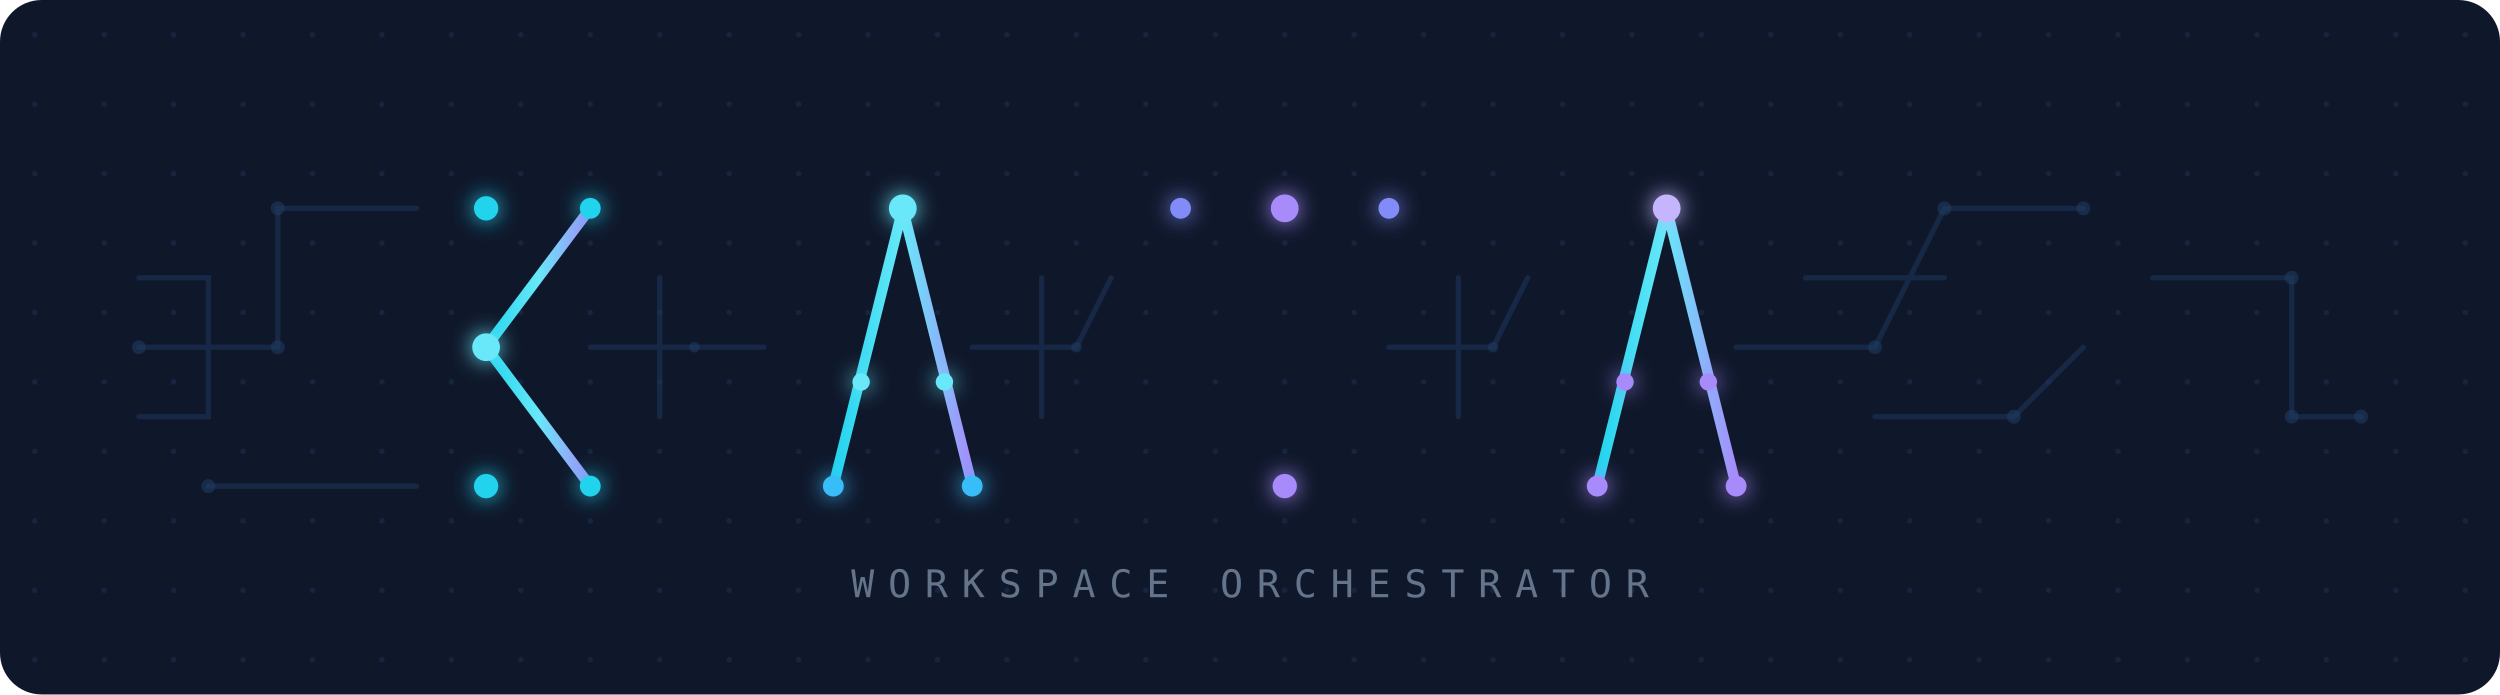
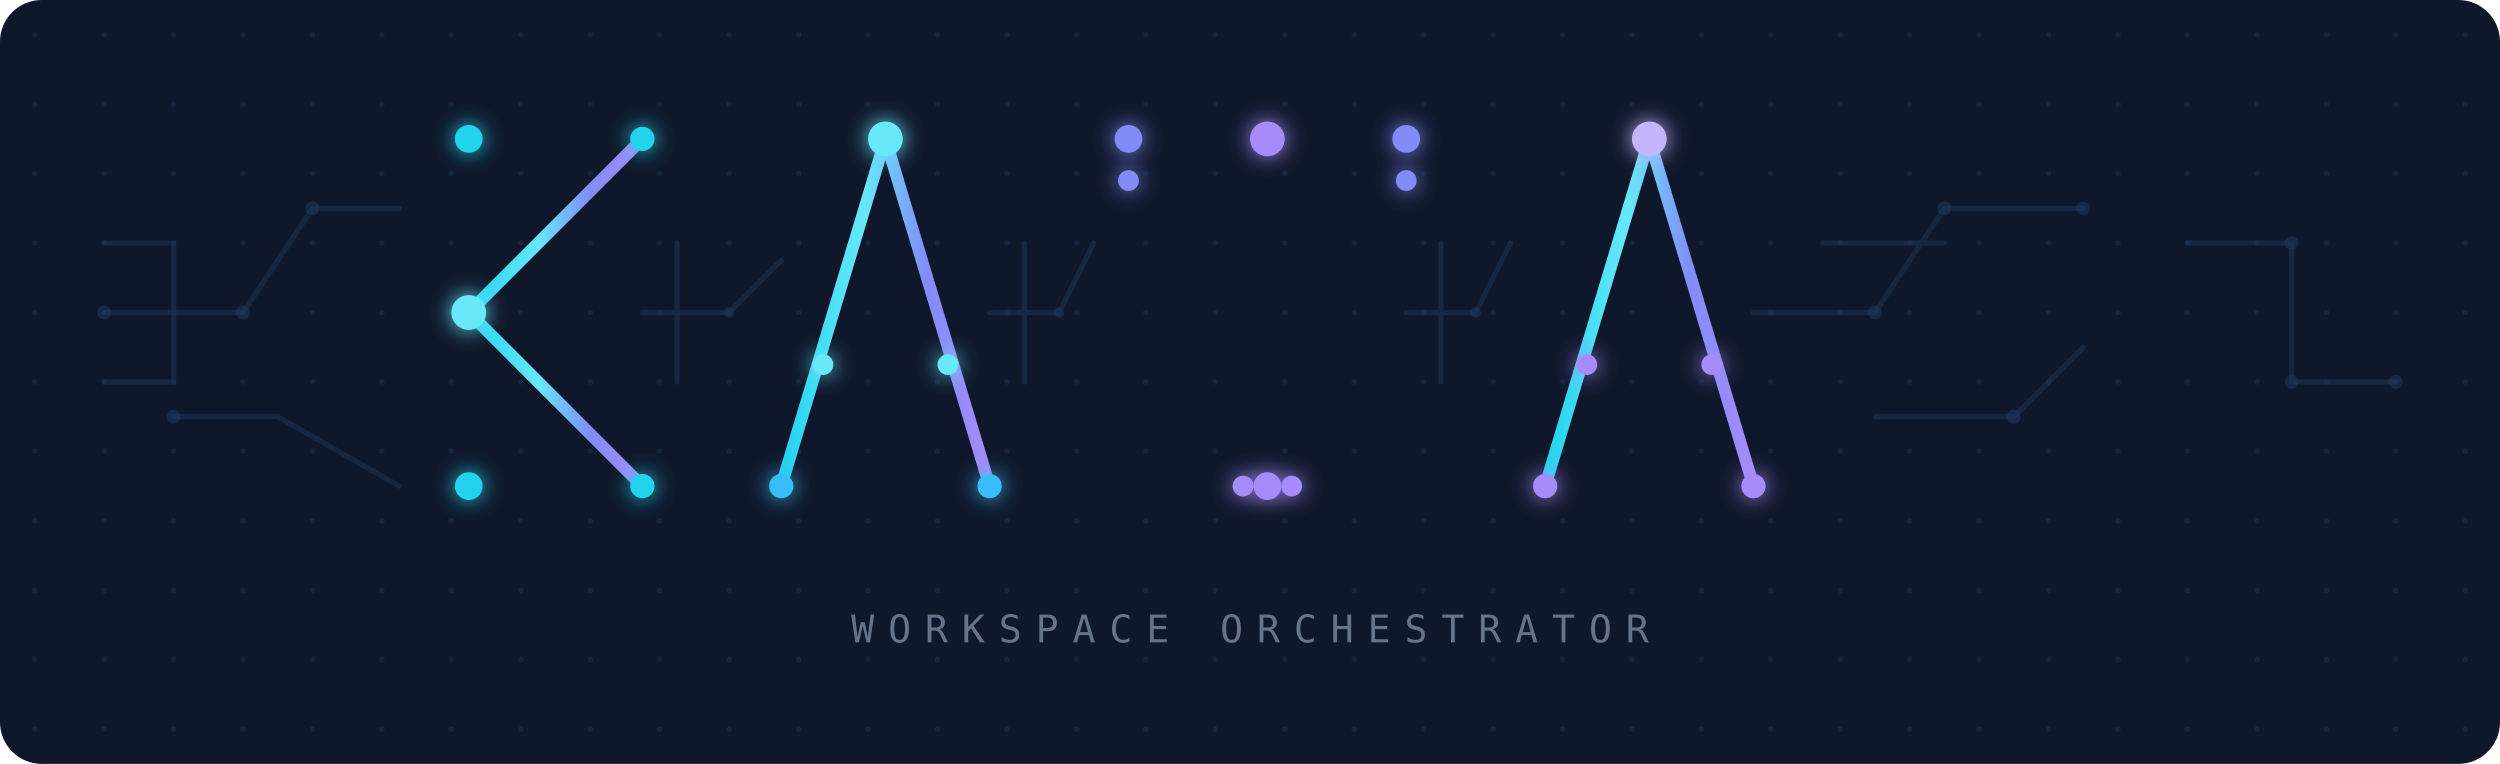
- <svg xmlns="http://www.w3.org/2000/svg" viewBox="0 0 720 200" width="720" height="200">
+ <svg xmlns="http://www.w3.org/2000/svg" viewBox="0 0 720 220" width="720" height="220">
  <defs>
    <filter id="glow" x="-50%" y="-50%" width="200%" height="200%">
      <feGaussianBlur in="SourceGraphic" stdDeviation="3" result="blur" />
      <feMerge>
        <feMergeNode in="blur" />
        <feMergeNode in="SourceGraphic" />
      </feMerge>
    </filter>
    <filter id="glow-strong" x="-50%" y="-50%" width="200%" height="200%">
-       <feGaussianBlur in="SourceGraphic" stdDeviation="6" result="blur" />
+       <feGaussianBlur in="SourceGraphic" stdDeviation="5" result="blur" />
      <feMerge>
        <feMergeNode in="blur" />
        <feMergeNode in="blur" />
        <feMergeNode in="SourceGraphic" />
      </feMerge>
    </filter>
    <linearGradient id="trace-grad" x1="0%" y1="0%" x2="100%" y2="0%">
      <stop offset="0%" stop-color="#22d3ee" />
-       <stop offset="50%" stop-color="#67e8f9" />
+       <stop offset="40%" stop-color="#67e8f9" />
+       <stop offset="70%" stop-color="#818cf8" />
      <stop offset="100%" stop-color="#a78bfa" />
    </linearGradient>
    <pattern id="grid" width="20" height="20" patternUnits="userSpaceOnUse">
      <circle cx="10" cy="10" r="0.8" fill="#1e3a5f" opacity="0.4" />
    </pattern>
  </defs>
-   <rect width="720" height="200" rx="12" fill="#0f172a" />
-   <rect width="720" height="200" rx="12" fill="url(#grid)" />
-   <g stroke="url(#trace-grad)" stroke-width="3" fill="none" stroke-linecap="round" stroke-linejoin="round">
-     <path d="M 140,60 L 140,140" />
-     <path d="M 140,100 L 170,60" />
-     <path d="M 140,100 L 170,140" />
-     <path d="M 240,140 L 260,60 L 280,140" />
-     <path d="M 248,110 L 272,110" />
-     <path d="M 340,60 L 400,60" />
-     <path d="M 370,60 L 370,140" />
-     <path d="M 460,140 L 480,60 L 500,140" />
-     <path d="M 468,110 L 492,110" />
+   <rect width="720" height="220" rx="12" fill="#0f172a" />
+   <rect width="720" height="220" rx="12" fill="url(#grid)" />
+   <g stroke="url(#trace-grad)" stroke-width="3.5" fill="none" stroke-linecap="round" stroke-linejoin="round">
+     <path d="M 135,40 L 135,140" />
+     <path d="M 135,90 L 185,40" />
+     <path d="M 135,90 L 185,140" />
+     <path d="M 135,90 L 145,90" />
+     <path d="M 225,140 L 255,40 L 285,140" />
+     <path d="M 237,105 L 273,105" />
+     <path d="M 325,40 L 405,40" />
+     <path d="M 365,40 L 365,140" />
+     <path d="M 325,40 L 325,52" />
+     <path d="M 405,40 L 405,52" />
+     <path d="M 358,140 L 372,140" />
+     <path d="M 445,140 L 475,40 L 505,140" />
+     <path d="M 457,105 L 493,105" />
  </g>
  <g filter="url(#glow)">
-     <circle cx="140" cy="60" r="3.5" fill="#22d3ee" />
-     <circle cx="140" cy="100" r="4" fill="#67e8f9" />
-     <circle cx="140" cy="140" r="3.5" fill="#22d3ee" />
-     <circle cx="170" cy="60" r="3" fill="#22d3ee" />
-     <circle cx="170" cy="140" r="3" fill="#22d3ee" />
-     <circle cx="240" cy="140" r="3" fill="#38bdf8" />
-     <circle cx="260" cy="60" r="4" fill="#67e8f9" />
-     <circle cx="280" cy="140" r="3" fill="#38bdf8" />
-     <circle cx="248" cy="110" r="2.5" fill="#67e8f9" />
-     <circle cx="272" cy="110" r="2.5" fill="#67e8f9" />
-     <circle cx="340" cy="60" r="3" fill="#818cf8" />
-     <circle cx="400" cy="60" r="3" fill="#818cf8" />
-     <circle cx="370" cy="60" r="4" fill="#a78bfa" />
-     <circle cx="370" cy="140" r="3.5" fill="#a78bfa" />
-     <circle cx="460" cy="140" r="3" fill="#a78bfa" />
-     <circle cx="480" cy="60" r="4" fill="#c4b5fd" />
-     <circle cx="500" cy="140" r="3" fill="#a78bfa" />
-     <circle cx="468" cy="110" r="2.5" fill="#a78bfa" />
-     <circle cx="492" cy="110" r="2.5" fill="#a78bfa" />
+     <circle cx="135" cy="40" r="4" fill="#22d3ee" />
+     <circle cx="135" cy="90" r="5" fill="#67e8f9" />
+     <circle cx="135" cy="140" r="4" fill="#22d3ee" />
+     <circle cx="185" cy="40" r="3.5" fill="#22d3ee" />
+     <circle cx="185" cy="140" r="3.5" fill="#22d3ee" />
+     <circle cx="225" cy="140" r="3.5" fill="#38bdf8" />
+     <circle cx="255" cy="40" r="5" fill="#67e8f9" />
+     <circle cx="285" cy="140" r="3.5" fill="#38bdf8" />
+     <circle cx="237" cy="105" r="3" fill="#67e8f9" />
+     <circle cx="273" cy="105" r="3" fill="#67e8f9" />
+     <circle cx="325" cy="40" r="4" fill="#818cf8" />
+     <circle cx="365" cy="40" r="5" fill="#a78bfa" />
+     <circle cx="405" cy="40" r="4" fill="#818cf8" />
+     <circle cx="325" cy="52" r="3" fill="#818cf8" />
+     <circle cx="405" cy="52" r="3" fill="#818cf8" />
+     <circle cx="365" cy="140" r="4" fill="#a78bfa" />
+     <circle cx="358" cy="140" r="3" fill="#a78bfa" />
+     <circle cx="372" cy="140" r="3" fill="#a78bfa" />
+     <circle cx="445" cy="140" r="3.5" fill="#a78bfa" />
+     <circle cx="475" cy="40" r="5" fill="#c4b5fd" />
+     <circle cx="505" cy="140" r="3.5" fill="#a78bfa" />
+     <circle cx="457" cy="105" r="3" fill="#a78bfa" />
+     <circle cx="493" cy="105" r="3" fill="#a78bfa" />
  </g>
-   <g stroke="#1e3a5f" stroke-width="1.5" fill="none" opacity="0.5" stroke-linecap="round">
-     <path d="M 40,100 L 80,100 L 80,60 L 120,60" />
-     <path d="M 60,140 L 100,140 L 120,140" />
-     <path d="M 40,80 L 60,80 L 60,120 L 40,120" />
-     <path d="M 170,100 L 200,100 L 220,100" />
-     <path d="M 190,80 L 190,120" />
-     <path d="M 280,100 L 310,100 L 320,80" />
-     <path d="M 300,120 L 300,80" />
-     <path d="M 400,100 L 430,100 L 440,80" />
-     <path d="M 420,120 L 420,80" />
-     <path d="M 500,100 L 540,100 L 560,60 L 600,60" />
-     <path d="M 520,80 L 560,80" />
+   <g stroke="#1e3a5f" stroke-width="1.5" fill="none" opacity="0.45" stroke-linecap="round">
+     <path d="M 30,90 L 70,90 L 90,60 L 115,60" />
+     <path d="M 50,120 L 80,120 L 115,140" />
+     <path d="M 30,70 L 50,70 L 50,110 L 30,110" />
+     <path d="M 185,90 L 210,90 L 225,75" />
+     <path d="M 195,70 L 195,110" />
+     <path d="M 285,90 L 305,90 L 315,70" />
+     <path d="M 295,110 L 295,70" />
+     <path d="M 405,90 L 425,90 L 435,70" />
+     <path d="M 415,110 L 415,70" />
+     <path d="M 505,90 L 540,90 L 560,60 L 600,60" />
+     <path d="M 525,70 L 560,70" />
    <path d="M 540,120 L 580,120 L 600,100" />
-     <path d="M 620,80 L 660,80 L 660,120 L 680,120" />
+     <path d="M 630,70 L 660,70 L 660,110 L 690,110" />
  </g>
-   <g fill="#1e3a5f" opacity="0.6">
-     <circle cx="40" cy="100" r="2" />
-     <circle cx="80" cy="100" r="2" />
-     <circle cx="80" cy="60" r="2" />
-     <circle cx="60" cy="140" r="2" />
-     <circle cx="200" cy="100" r="1.5" />
-     <circle cx="310" cy="100" r="1.5" />
-     <circle cx="430" cy="100" r="1.5" />
-     <circle cx="540" cy="100" r="2" />
+   <g fill="#1e3a5f" opacity="0.5">
+     <circle cx="30" cy="90" r="2" />
+     <circle cx="70" cy="90" r="2" />
+     <circle cx="90" cy="60" r="2" />
+     <circle cx="50" cy="120" r="2" />
+     <circle cx="210" cy="90" r="1.5" />
+     <circle cx="305" cy="90" r="1.5" />
+     <circle cx="425" cy="90" r="1.5" />
+     <circle cx="540" cy="90" r="2" />
    <circle cx="560" cy="60" r="2" />
    <circle cx="600" cy="60" r="2" />
    <circle cx="580" cy="120" r="2" />
-     <circle cx="660" cy="80" r="2" />
-     <circle cx="660" cy="120" r="2" />
-     <circle cx="680" cy="120" r="2" />
+     <circle cx="660" cy="70" r="2" />
+     <circle cx="660" cy="110" r="2" />
+     <circle cx="690" cy="110" r="2" />
  </g>
-   <text x="360" y="172" text-anchor="middle" font-family="'SF Mono', 'Fira Code', 'JetBrains Mono', monospace" font-size="11" fill="#64748b" letter-spacing="4">
+   <text x="360" y="185" text-anchor="middle" font-family="'SF Mono', 'Fira Code', 'JetBrains Mono', monospace" font-size="11" fill="#64748b" letter-spacing="4">
    WORKSPACE ORCHESTRATOR
  </text>
</svg>
